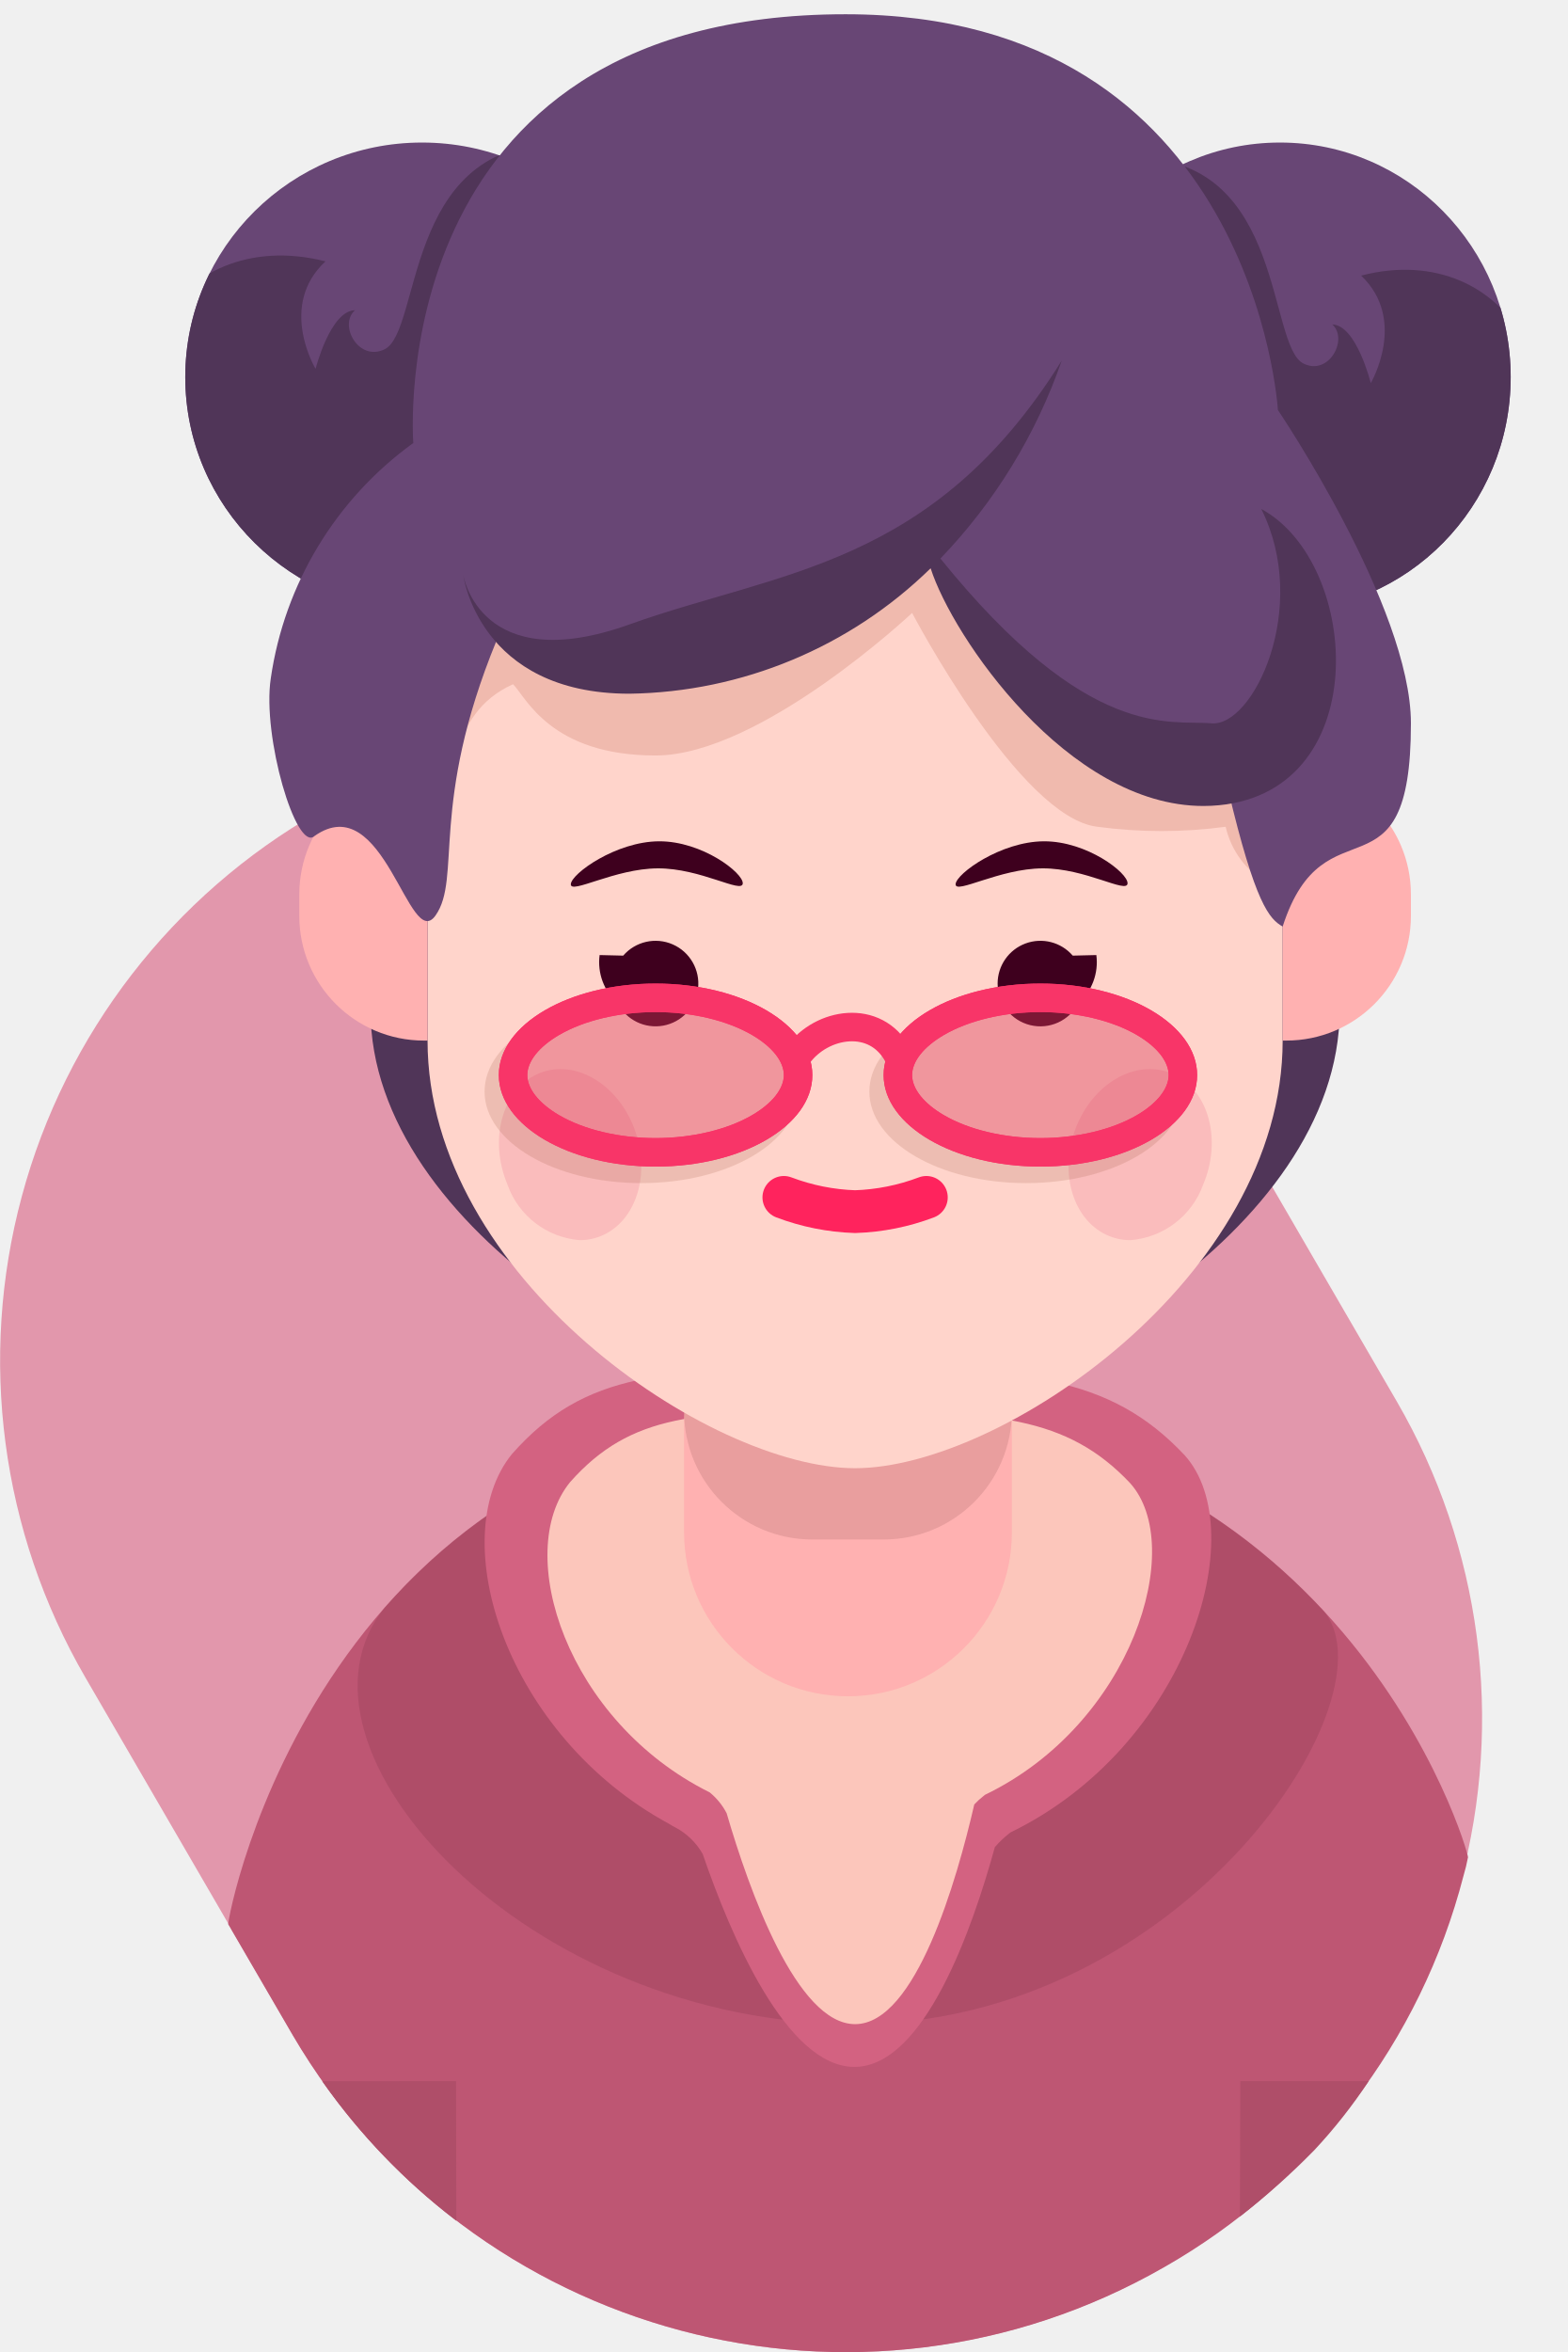
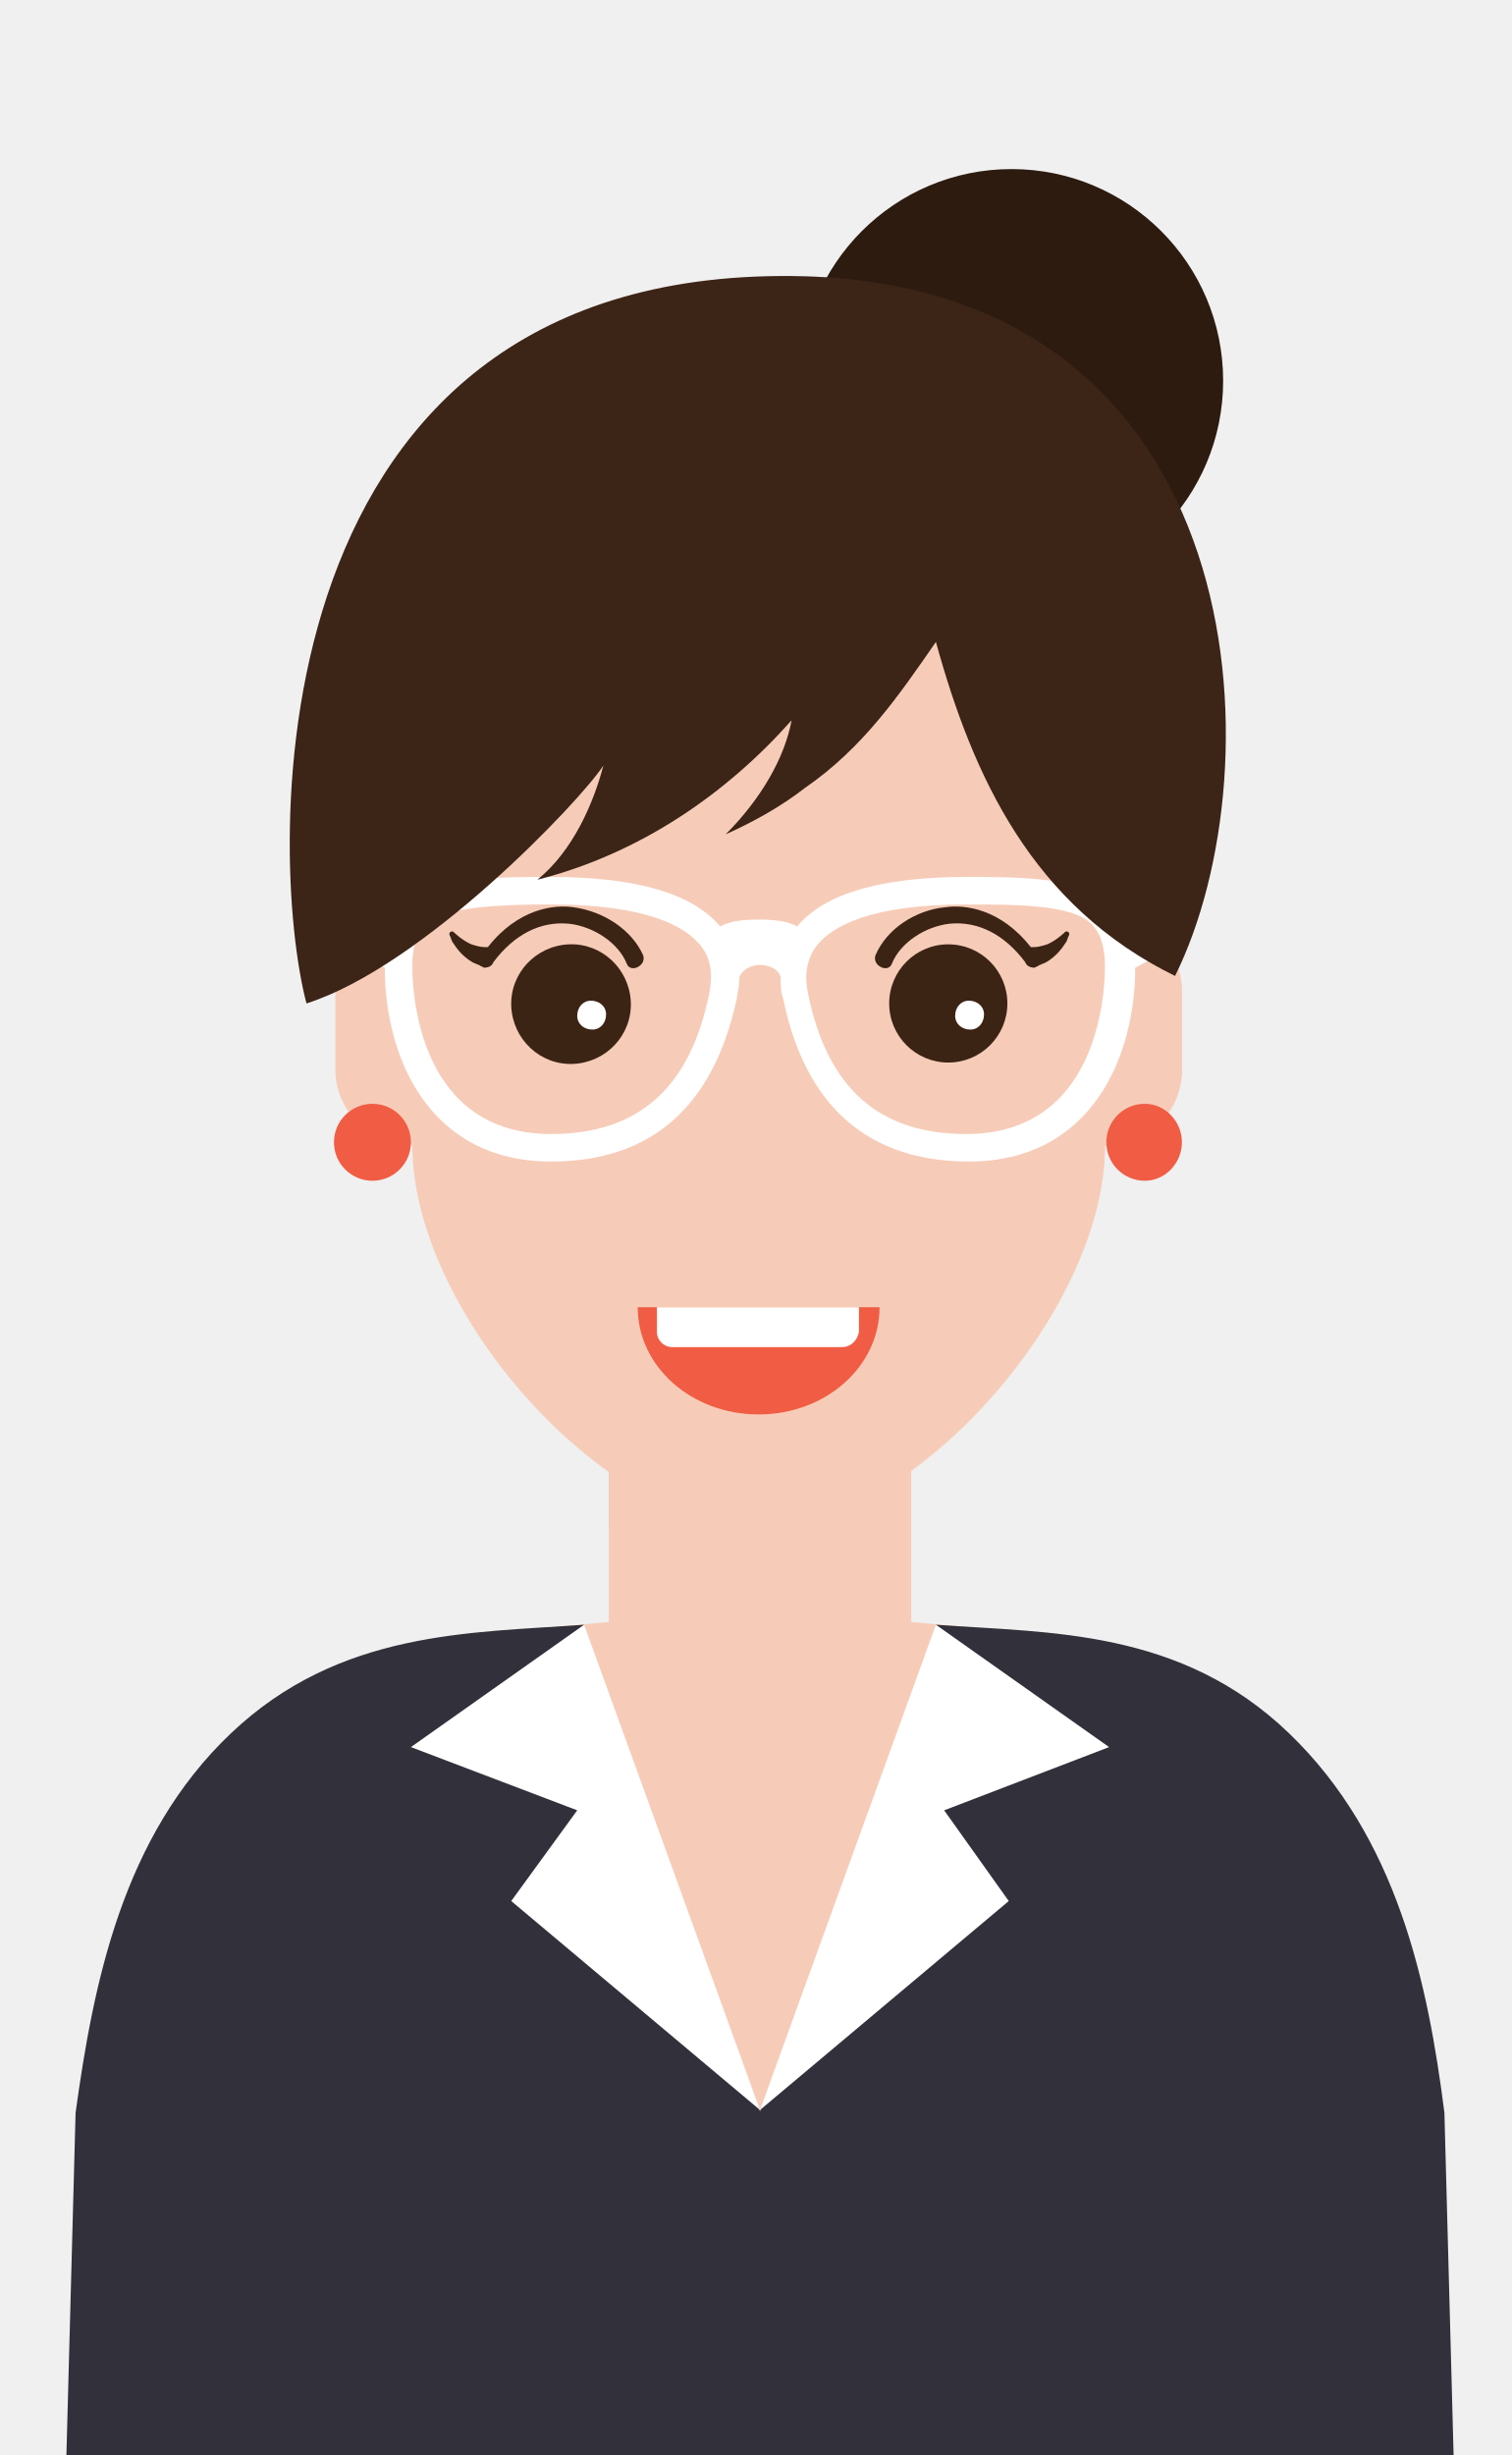
- <svg xmlns="http://www.w3.org/2000/svg" viewBox="0 0 110 165">
-   <defs>
-     <style>
-       .cls-1 {
-         fill: #684675;
-       }
- 
-       .cls-2 {
-         clip-path: url(#clip-Canvas);
-       }
- 
-       .cls-3 {
-         fill: #e297ac;
-       }
- 
-       .cls-4 {
-         fill: #be5673;
-       }
- 
-       .cls-5 {
-         fill: rgba(125,50,71,0.55);
-         opacity: 0.42;
-       }
- 
-       .cls-6 {
-         fill: #af4e69;
-       }
- 
-       .cls-7 {
-         fill: #d36281;
-       }
- 
-       .cls-8 {
-         fill: #fcc6bb;
-       }
- 
-       .cls-9 {
-         fill: #ffb1b1;
-       }
- 
-       .cls-10 {
-         fill: rgba(142,81,81,0.53);
-         opacity: 0.38;
-       }
- 
-       .cls-11 {
-         clip-path: url(#clip-path);
-       }
- 
-       .cls-12 {
-         fill: #503558;
-       }
- 
-       .cls-13 {
-         clip-path: url(#clip-path-2);
-       }
- 
-       .cls-14 {
-         fill: #ffd4cb;
-       }
- 
-       .cls-15 {
-         fill: #f0baae;
-       }
- 
-       .cls-16 {
-         fill: #fabcbc;
-       }
- 
-       .cls-17 {
-         fill: #3e001e;
-       }
- 
-       .cls-18 {
-         fill: rgba(149,77,48,0.68);
-         opacity: 0.239;
-       }
- 
-       .cls-19 {
-         fill: rgba(248,53,104,0.28);
-       }
- 
-       .cls-19, .cls-20, .cls-22 {
-         stroke-linejoin: round;
-       }
- 
-       .cls-20, .cls-21, .cls-22 {
-         fill: none;
-       }
- 
-       .cls-21 {
-         stroke: #f83568;
-         stroke-width: 2px;
-       }
- 
-       .cls-22 {
-         stroke: #ff235d;
-         stroke-linecap: round;
-         stroke-width: 3px;
-       }
- 
-       .cls-23, .cls-24 {
-         stroke: none;
-       }
- 
-       .cls-24 {
-         fill: #f83568;
-       }
-     </style>
-     <clipPath id="clip-path">
-       <ellipse class="cls-1" cx="16.19" cy="16.45" rx="16.19" ry="16.45" transform="translate(73.62 10)" />
-     </clipPath>
-     <clipPath id="clip-path-2">
-       <ellipse class="cls-1" cx="16.61" cy="16.45" rx="16.61" ry="16.45" transform="translate(13 10)" />
-     </clipPath>
-     <clipPath id="clip-Canvas">
-       <rect width="110" height="165" />
-     </clipPath>
-   </defs>
-   <g class="cls-2">
-     <g id="_2" data-name="2">
-       <path class="cls-3" d="M22.358,56.96a44.86,44.86,0,0,1,61.082,16.27l14.57,25.087A44.308,44.308,0,0,1,81.643,159.04a44.86,44.86,0,0,1-61.082-16.27L5.991,117.682A44.309,44.309,0,0,1,22.358,56.96Z" />
-       <path class="cls-4" d="M59.031,99c35.136,0,44.023,30.926,43.975,31.292a12.785,12.785,0,0,1-.314,1.293A44.355,44.355,0,0,1,81.706,159.04a44.96,44.96,0,0,1-61.17-16.27l-4.26-7.324c-.086-.148-.141-.27-.261-.448S22.434,99,59.031,99Z" />
-       <path class="cls-5" d="M59.031,99c16.337,0,27,6.686,33.727,13.878C98.236,118.734,83.158,142,60,142s-40.905-19.461-33-29.231C33.493,105.38,43.585,99,59.031,99Z" />
-       <path class="cls-6" d="M31.881,155.69a44.374,44.374,0,0,1-9.15-9.51l-.122-.173L32,146l.021,9.8ZM87.03,146h9.006a36.588,36.588,0,0,1-3.825,4.852A51.833,51.833,0,0,1,87,155.5Z" />
-       <path class="cls-7" d="M49.306,130.062a4.781,4.781,0,0,0-1.916-1.861,3.455,3.455,0,0,1-.42-.24c-11.5-6.215-15.825-20.077-11.049-25.955,5.139-5.819,10.718-6,22.936-6,12.922,0,18.952.427,24.274,6.09,4.8,5.354.171,20.433-12.225,26.452q-.063.052-.137.109a6.768,6.768,0,0,0-.964.926C68.25,135.242,64.861,145,59.951,145,55.177,145,51.27,135.78,49.306,130.062Z" />
-       <path class="cls-8" d="M50.985,127.2l0,0a4.638,4.638,0,0,0-1.191-1.461c-10.013-4.975-13.842-16.81-9.787-21.77C44.281,99.155,48.923,99,59.089,99c10.751,0,15.769.354,20.2,5.036,3.992,4.427.143,16.9-10.171,21.873q-.053.044-.114.091a5.394,5.394,0,0,0-.642.588C67.148,131.853,64.263,142,60,142,55.9,142,52.562,132.6,50.985,127.2Z" />
-       <path class="cls-9" d="M59.5,88A11.5,11.5,0,0,1,71,99.5v8a11.5,11.5,0,0,1-23,0v-8A11.5,11.5,0,0,1,59.5,88Z" />
-       <rect class="cls-10" width="23" height="18" rx="9" transform="translate(48 90)" />
+ <svg xmlns="http://www.w3.org/2000/svg" version="1.1" id="Layer_1" x="0px" y="0px" viewBox="0 0 110 178.6" style="enable-background:new 0 0 110 178.6;" xml:space="preserve">
+   <style type="text/css">
+ 	.st0{fill:#F6CCB8;}
+ 	.st1{fill:#32303A;}
+ 	.st2{fill:#FFFFFF;}
+ 	.st3{opacity:0.8;fill:#F6CCB8;}
+ 	.st4{fill:#3C2415;}
+ 	.st5{fill:#F05D44;}
+ 	.st6{fill:#2D1B10;}
+ 	.st7{fill:#3C2417;}
+ </style>
+   <g>
+     <polygon class="st0" points="66.3,118 66.3,104 44.3,104 44.3,118 38.8,118.5 44.3,153.9 66.3,153.9 71.8,118.5  " />
+     <polygon class="st0" points="44.3,104.1 44.3,111.2 66.3,118 66.3,104.1  " />
+   </g>
+   <g>
+     <polygon class="st1" points="77.9,179.8 37.3,170.5 34.8,179.8  " />
+     <polygon class="st1" points="75.8,179.8 73.3,170.5 32.7,179.8  " />
+     <path class="st1" d="M105.8,179.8l-0.7-26.1c-1.2-9.4-3.4-20-11.3-27.6c-7.9-7.6-17.4-7.3-25.7-7.9c0,0,0,0.1,0,0.4l-12.8,35   l-12.8-35.1c0-0.2,0-0.3,0-0.3c-8.3,0.6-17.8,0.4-25.7,7.9c-7.9,7.5-10,18.2-11.3,27.6l-0.7,26.1H105.8z" />
+     <g>
+       <polygon class="st2" points="29.9,127.1 42,131.7 37.2,138.3 55.3,153.5 42.5,118.2   " />
+       <polygon class="st2" points="80.7,127.1 68.1,118.2 55.3,153.5 73.4,138.3 68.7,131.7   " />
+     </g>
+   </g>
+   <g>
+     <g>
+       <path class="st0" d="M80.4,66.7V55.2c0-12.2-14.1-27.5-25.2-27.5C44.1,27.7,30,43.1,30,55.2v11.4c-3.1,0-5.6,2.5-5.6,5.5v5.7    c0,3,2.5,5.5,5.6,5.5c0,12.2,14.1,27.9,25.2,27.9c11.1,0,25.2-15.8,25.2-27.9c3.1,0,5.6-2.5,5.6-5.5v-5.7    C86,69.1,83.5,66.7,80.4,66.7z" />
+       <path class="st3" d="M55.2,91v20.3c11.1,0,25.2-15.8,25.2-27.9c3.1,0,5.6-2.5,5.6-5.5v-5.7c0-3-2.5-5.5-5.6-5.5V55.2    c0-12.2-14.1-27.5-25.2-27.5v44.6c-4.1,8.5-5.6,17.6-5.6,17.6L55.2,91z" />
      <g>
-         <ellipse class="cls-1" cx="16.19" cy="16.45" rx="16.19" ry="16.45" transform="translate(73.62 10)" />
-         <g class="cls-11">
-           <path class="cls-12" d="M95.507,19.335c10.483-2.729,17.017,8.754,8.771,17.817-8.516,7.546-14.539,4.246-17.541,0s-8.657-26.082-6.747-26.04c10.132.222,8.966,13.138,11.469,14.391,1.785.893,3.173-1.713,2.024-2.741,1.691.035,2.7,4.112,2.7,4.112S98.785,22.451,95.507,19.335Z" />
+         <g>
+           <path class="st0" d="M45.9,74c0.1,2.4-1.8,4.4-4.2,4.5c-2.4,0.1-4.4-1.8-4.5-4.2c-0.1-2.4,1.8-4.4,4.2-4.5      C43.8,69.7,45.8,71.6,45.9,74z" />
+           <path class="st4" d="M45.9,72.9c0.1,2.4-1.8,4.4-4.2,4.5c-2.4,0.1-4.4-1.8-4.5-4.2c-0.1-2.4,1.8-4.4,4.2-4.5      C43.8,68.6,45.8,70.5,45.9,72.9z" />
+           <path class="st2" d="M44.1,73.8c0,0.6-0.4,1.1-1,1.1c-0.6,0-1.1-0.4-1.1-1c0-0.6,0.4-1.1,1-1.1C43.6,72.8,44.1,73.2,44.1,73.8z" />
+           <path class="st4" d="M46.8,69.5C46,67.7,44,66.3,41.7,66c-1.4-0.2-4,0.1-6.2,2.9c-0.1,0-0.2,0-0.3,0c-0.2,0-0.6-0.1-0.9-0.2      c-0.7-0.3-1.3-0.9-1.3-0.9c0,0-0.1-0.1-0.2,0c-0.1,0-0.1,0.1-0.1,0.2c0,0,0.1,0.2,0.2,0.5c0.2,0.3,0.4,0.6,0.7,0.9      c0.3,0.3,0.7,0.6,1,0.7c0.2,0.1,0.3,0.1,0.4,0.2c0.1,0,0.2,0.1,0.2,0.1c0.3,0,0.6-0.1,0.7-0.4c1.5-2,3.4-3,5.5-2.8      c1.8,0.2,3.6,1.4,4.2,2.9c0.1,0.3,0.4,0.4,0.7,0.3C46.8,70.2,46.9,69.8,46.8,69.5z" />
+         </g>
+         <g>
+           <circle class="st0" cx="69" cy="74.1" r="4.3" />
+           <circle class="st4" cx="69" cy="73" r="4.3" />
+           <path class="st2" d="M71.6,73.8c0,0.6-0.4,1.1-1,1.1c-0.6,0-1.1-0.4-1.1-1c0-0.6,0.4-1.1,1-1.1C71.1,72.8,71.6,73.2,71.6,73.8z" />
+           <path class="st4" d="M63.7,69.5c0.8-1.9,2.9-3.3,5.1-3.5c1.4-0.2,4,0.1,6.2,2.9c0.1,0,0.2,0,0.3,0c0.2,0,0.6-0.1,0.9-0.2      c0.7-0.3,1.3-0.9,1.3-0.9c0,0,0.1-0.1,0.2,0c0.1,0,0.1,0.1,0.1,0.2c0,0-0.1,0.2-0.2,0.5c-0.2,0.3-0.4,0.6-0.7,0.9      c-0.3,0.3-0.7,0.6-1,0.7c-0.2,0.1-0.3,0.1-0.4,0.2c-0.1,0-0.2,0.1-0.2,0.1c-0.3,0-0.6-0.1-0.7-0.4c-1.5-2-3.4-3-5.5-2.8      c-1.8,0.2-3.6,1.4-4.2,2.9c-0.1,0.3-0.4,0.4-0.7,0.3C63.7,70.2,63.6,69.8,63.7,69.5z" />
        </g>
      </g>
-       <g>
-         <ellipse class="cls-1" cx="16.61" cy="16.45" rx="16.61" ry="16.45" transform="translate(13 10)" />
-         <g class="cls-13">
-           <path class="cls-12" d="M22.839,18.335c-10.752-2.729-17.454,8.754-9,17.817,9.4,8.709,14.912,4.246,17.991,0s8.879-26.082,6.92-26.04c-10.392.222-9.2,13.138-11.763,14.391-1.831.893-3.255-1.713-2.076-2.741-1.734.035-2.768,4.112-2.768,4.112S19.477,21.451,22.839,18.335Z" />
-         </g>
-       </g>
-       <path class="cls-12" d="M60,24c18.778,0,34,12.592,34,28.125v18.75C94,86.408,71.6,99,60,99S26,86.408,26,70.875V52.125C26,36.592,41.222,24,60,24Z" />
-       <path class="cls-14" d="M60,23A30,30,0,0,1,90,53V73c0,16.568-19.764,30-30,30S30,89.568,30,73V53A30,30,0,0,1,60,23Z" />
-       <path class="cls-15" d="M30,59c2.061-3.818,1.281-8.874,6-11,.923.935,2.639,5,10,5S64,43,64,43s7.526,14.364,13,15a33.79,33.79,0,0,0,9,0,6.149,6.149,0,0,0,3,4c2.429,1.17,5.182-13.454,0-17S63.5,21.994,56,25,31.909,38.436,30,47,27.939,62.818,30,59Z" />
-       <path class="cls-16" d="M77.612,86.617c-2.442-1.164-3.352-4.622-2.032-7.725s4.368-4.674,6.809-3.509,3.352,4.622,2.032,7.725A5.906,5.906,0,0,1,79.316,87,3.933,3.933,0,0,1,77.612,86.617Zm-42-3.509c-1.311-3.1-.407-6.561,2.02-7.725s5.456.407,6.767,3.509.407,6.561-2.02,7.725A3.89,3.89,0,0,1,40.68,87,5.873,5.873,0,0,1,35.607,83.108Z" />
-       <path class="cls-9" d="M90,73V54h.25A8.75,8.75,0,0,1,99,62.75v1.5A8.75,8.75,0,0,1,90.25,73ZM29.75,73A8.75,8.75,0,0,1,21,64.25v-1.5A8.75,8.75,0,0,1,29.75,54H30V73Z" />
-       <path class="cls-17" d="M70,69a3,3,0,0,1,5.271-1.96c.555-.008,1.1-.024,1.656-.04a3.845,3.845,0,0,1-1.265,3.385A3,3,0,0,1,70,69ZM43.338,70.384A3.847,3.847,0,0,1,42.073,67c.554.016,1.1.033,1.656.04a3,3,0,1,1-.391,3.344Z" />
-       <path class="cls-18" d="M61,76.58c0-3.546,4.925-6.42,11-6.42s11,2.874,11,6.42S78.075,83,72,83,61,80.126,61,76.58Zm-27,0c0-3.546,4.925-6.42,11-6.42s11,2.874,11,6.42S51.075,83,45,83,34,80.126,34,76.58Z" />
-       <g>
-         <g class="cls-19">
-           <path class="cls-23" d="M 73 80.84 C 70.236 80.84 67.653 80.22 65.726 79.096 C 63.968 78.07 63 76.765 63 75.42 C 63 74.075 63.968 72.77 65.726 71.744 C 67.653 70.62 70.236 70 73 70 C 75.764 70 78.347 70.62 80.274 71.744 C 82.032 72.77 83 74.075 83 75.42 C 83 76.765 82.032 78.07 80.274 79.096 C 78.347 80.22 75.764 80.84 73 80.84 Z M 46 80.84 C 43.236 80.84 40.653 80.22 38.726 79.096 C 36.968 78.07 36 76.765 36 75.42 C 36 74.075 36.968 72.77 38.726 71.744 C 40.653 70.62 43.236 70 46 70 C 48.764 70 51.347 70.62 53.274 71.744 C 55.032 72.77 56 74.075 56 75.42 C 56 76.765 55.032 78.07 53.274 79.096 C 51.347 80.22 48.764 80.84 46 80.84 Z" />
-           <path class="cls-24" d="M 46 71 C 43.448 71 40.98 71.586 39.23 72.608 C 37.813 73.435 37 74.46 37 75.42 C 37 76.38 37.813 77.405 39.23 78.232 C 40.98 79.254 43.448 79.84 46 79.84 C 48.552 79.84 51.019 79.254 52.77 78.232 C 54.187 77.405 55 76.38 55 75.42 C 55 74.46 54.187 73.435 52.77 72.608 C 51.019 71.586 48.552 71 46 71 M 73 71 C 70.448 71 67.98 71.586 66.23 72.608 C 64.813 73.435 64 74.46 64 75.42 C 64 76.38 64.813 77.405 66.23 78.232 C 67.98 79.254 70.448 79.84 73 79.84 C 75.552 79.84 78.019 79.254 79.77 78.232 C 81.187 77.405 82 76.38 82 75.42 C 82 74.46 81.187 73.435 79.77 72.608 C 78.019 71.586 75.552 71 73 71 M 46 69 C 52.075 69 57 71.874 57 75.42 C 57 78.966 52.075 81.84 46 81.84 C 39.925 81.84 35 78.966 35 75.42 C 35 71.874 39.925 69 46 69 Z M 73 69 C 79.075 69 84 71.874 84 75.42 C 84 78.966 79.075 81.84 73 81.84 C 66.925 81.84 62 78.966 62 75.42 C 62 71.874 66.925 69 73 69 Z" />
-         </g>
-         <g class="cls-20">
-           <path class="cls-23" d="M62,75.42C62,71.874,66.925,69,73,69s11,2.874,11,6.42-4.925,6.42-11,6.42S62,78.966,62,75.42Zm-27,0C35,71.874,39.925,69,46,69s11,2.874,11,6.42-4.925,6.42-11,6.42S35,78.966,35,75.42Z" />
-           <path class="cls-24" d="M 46 71 C 43.448 71 40.98 71.586 39.23 72.608 C 37.813 73.435 37 74.46 37 75.42 C 37 76.38 37.813 77.405 39.23 78.232 C 40.98 79.254 43.448 79.84 46 79.84 C 48.552 79.84 51.019 79.254 52.77 78.232 C 54.187 77.405 55 76.38 55 75.42 C 55 74.46 54.187 73.435 52.77 72.608 C 51.019 71.586 48.552 71 46 71 M 73 71 C 70.448 71 67.98 71.586 66.23 72.608 C 64.813 73.435 64 74.46 64 75.42 C 64 76.38 64.813 77.405 66.23 78.232 C 67.98 79.254 70.448 79.84 73 79.84 C 75.552 79.84 78.019 79.254 79.77 78.232 C 81.187 77.405 82 76.38 82 75.42 C 82 74.46 81.187 73.435 79.77 72.608 C 78.019 71.586 75.552 71 73 71 M 46 69 C 52.075 69 57 71.874 57 75.42 C 57 78.966 52.075 81.84 46 81.84 C 39.925 81.84 35 78.966 35 75.42 C 35 71.874 39.925 69 46 69 Z M 73 69 C 79.075 69 84 71.874 84 75.42 C 84 78.966 79.075 81.84 73 81.84 C 66.925 81.84 62 78.966 62 75.42 C 62 71.874 66.925 69 73 69 Z" />
-         </g>
-       </g>
-       <path class="cls-21" d="M56,74c1.653-2.27,5.432-2.909,7,0" />
-       <path class="cls-1" d="M19,47.587A24.751,24.751,0,0,1,29,31.078S26.658,1,59.333,1C88.025,1,89.667,28.764,89.667,28.764S99,42.566,99,50.744c0,13-6.054,5.125-9,14.256-.929-.528-1.918-1.563-3.833-9.629-1.622.2-1.578.56-5.833-1.157s-12.87-8.552-15.167-15.039c-9.053,7.935-16.929,9.255-21,9.255a16.272,16.272,0,0,1-9.333-3.471c-4.721,11.493-2.418,16.655-4.279,19.272s-3.6-9.04-8.494-5.577C20.788,59.794,18.382,51.676,19,47.587Z" />
-       <path class="cls-12" d="M65.3,39.866a30.844,30.844,0,0,1-21.131,8.8c-10.606,0-11.667-8.331-11.667-8.331s1.166,7.231,11.667,3.47S65.47,39.787,74.5,25.294a38.038,38.038,0,0,1-8.512,13.889C76.421,52.108,82.14,50.483,85,50.744c2.938.269,6.952-8.132,3.5-15.039,7.09,3.852,7.956,20.259-3.5,20.823q-.281.014-.561.014C74.918,56.542,66.831,44.656,65.3,39.866Z" />
-       <path class="cls-17" d="M73.153,60.918c-3.016.013-6.141,1.85-6.1,1.109s3.179-2.995,6.195-3.007,5.912,2.216,5.869,2.957S76.169,60.905,73.153,60.918Z" />
-       <path class="cls-17" d="M73.153,60.918c-3.016.013-6.141,1.85-6.1,1.109s3.179-2.995,6.195-3.007,5.912,2.216,5.869,2.957S76.169,60.905,73.153,60.918Z" transform="translate(-27)" />
-       <path class="cls-22" d="M55,84a15.5,15.5,0,0,0,5,1,15.5,15.5,0,0,0,5-1" />
    </g>
+     <g>
+       <path class="st5" d="M64,95.1c0,4.3-3.9,7.8-8.8,7.8s-8.8-3.5-8.8-7.8H64z" />
+       <path class="st2" d="M61.3,98H48.9c-0.6,0-1.1-0.5-1.1-1.1v-1.8h14.7v1.8C62.4,97.5,61.9,98,61.3,98z" />
+     </g>
+     <g>
+       <path class="st5" d="M86,83.1c0,1.5-1.2,2.8-2.7,2.8c-1.5,0-2.8-1.2-2.8-2.8c0-1.5,1.2-2.8,2.8-2.8C84.8,80.3,86,81.6,86,83.1z" />
+       <circle class="st5" cx="27.1" cy="83.1" r="2.8" />
+     </g>
+     <circle class="st6" cx="73.6" cy="27.7" r="15.4" />
+     <path class="st2" d="M80.2,65.3c-2.2-1.5-6.3-1.5-9.9-1.5C64.1,63.8,60,65,58,67.4c-0.7-0.4-1.7-0.5-2.8-0.5   c-1.1,0-2.1,0.1-2.8,0.5c-2-2.4-6.1-3.6-12.3-3.6c-3.7,0-7.7,0-9.9,1.5h-3.9v4.2l1.7,0.9c0,6.5,3.2,14.1,12.1,14.1   c7.3,0,11.8-4,13.5-11.8c0.1-0.6,0.2-1.1,0.2-1.6c0.1-0.4,0.7-0.9,1.5-0.9c0.8,0,1.4,0.4,1.5,0.9c0,0.5,0,1.1,0.2,1.6   c1.6,7.8,6.2,11.8,13.5,11.8c8.9,0,12.1-7.6,12.1-14.1l1.7-0.9v-4.2H80.2z M51.6,72.3c-1.4,6.9-5.2,10.2-11.5,10.2   c-9.6,0-10.1-10.2-10.1-12.2c0-1.4,0.3-2.5,1-3.1c1.3-1.3,6-1.4,9.1-1.4c7,0,9.7,1.6,10.8,2.9C51.7,69.6,51.9,70.8,51.6,72.3z    M70.3,82.5c-6.3,0-10.1-3.3-11.5-10.2c-0.3-1.4-0.1-2.6,0.7-3.6c1.1-1.3,3.8-2.9,10.8-2.9c3.6,0,7.7,0,9.1,1.4   c0.7,0.7,1,1.7,1,3.1C80.4,72.3,79.9,82.5,70.3,82.5z" />
+     <path class="st7" d="M43.9,55.7c-0.7,2.7-2.2,6.2-4.8,8.3c7.5-1.9,13.8-6.3,18.5-11.6c-0.5,2.7-2.2,5.7-4.8,8.3c2-0.9,4-2,5.8-3.4   c4.2-2.9,6.8-6.7,9.5-10.6c2.7,9.8,7,19.2,17.4,24.3c7.5-15.1,5.9-49.9-26.9-50.9C18.1,19,19.5,62.4,22.3,73   C30.8,70.3,42.2,58.3,43.9,55.7z" />
  </g>
</svg>
